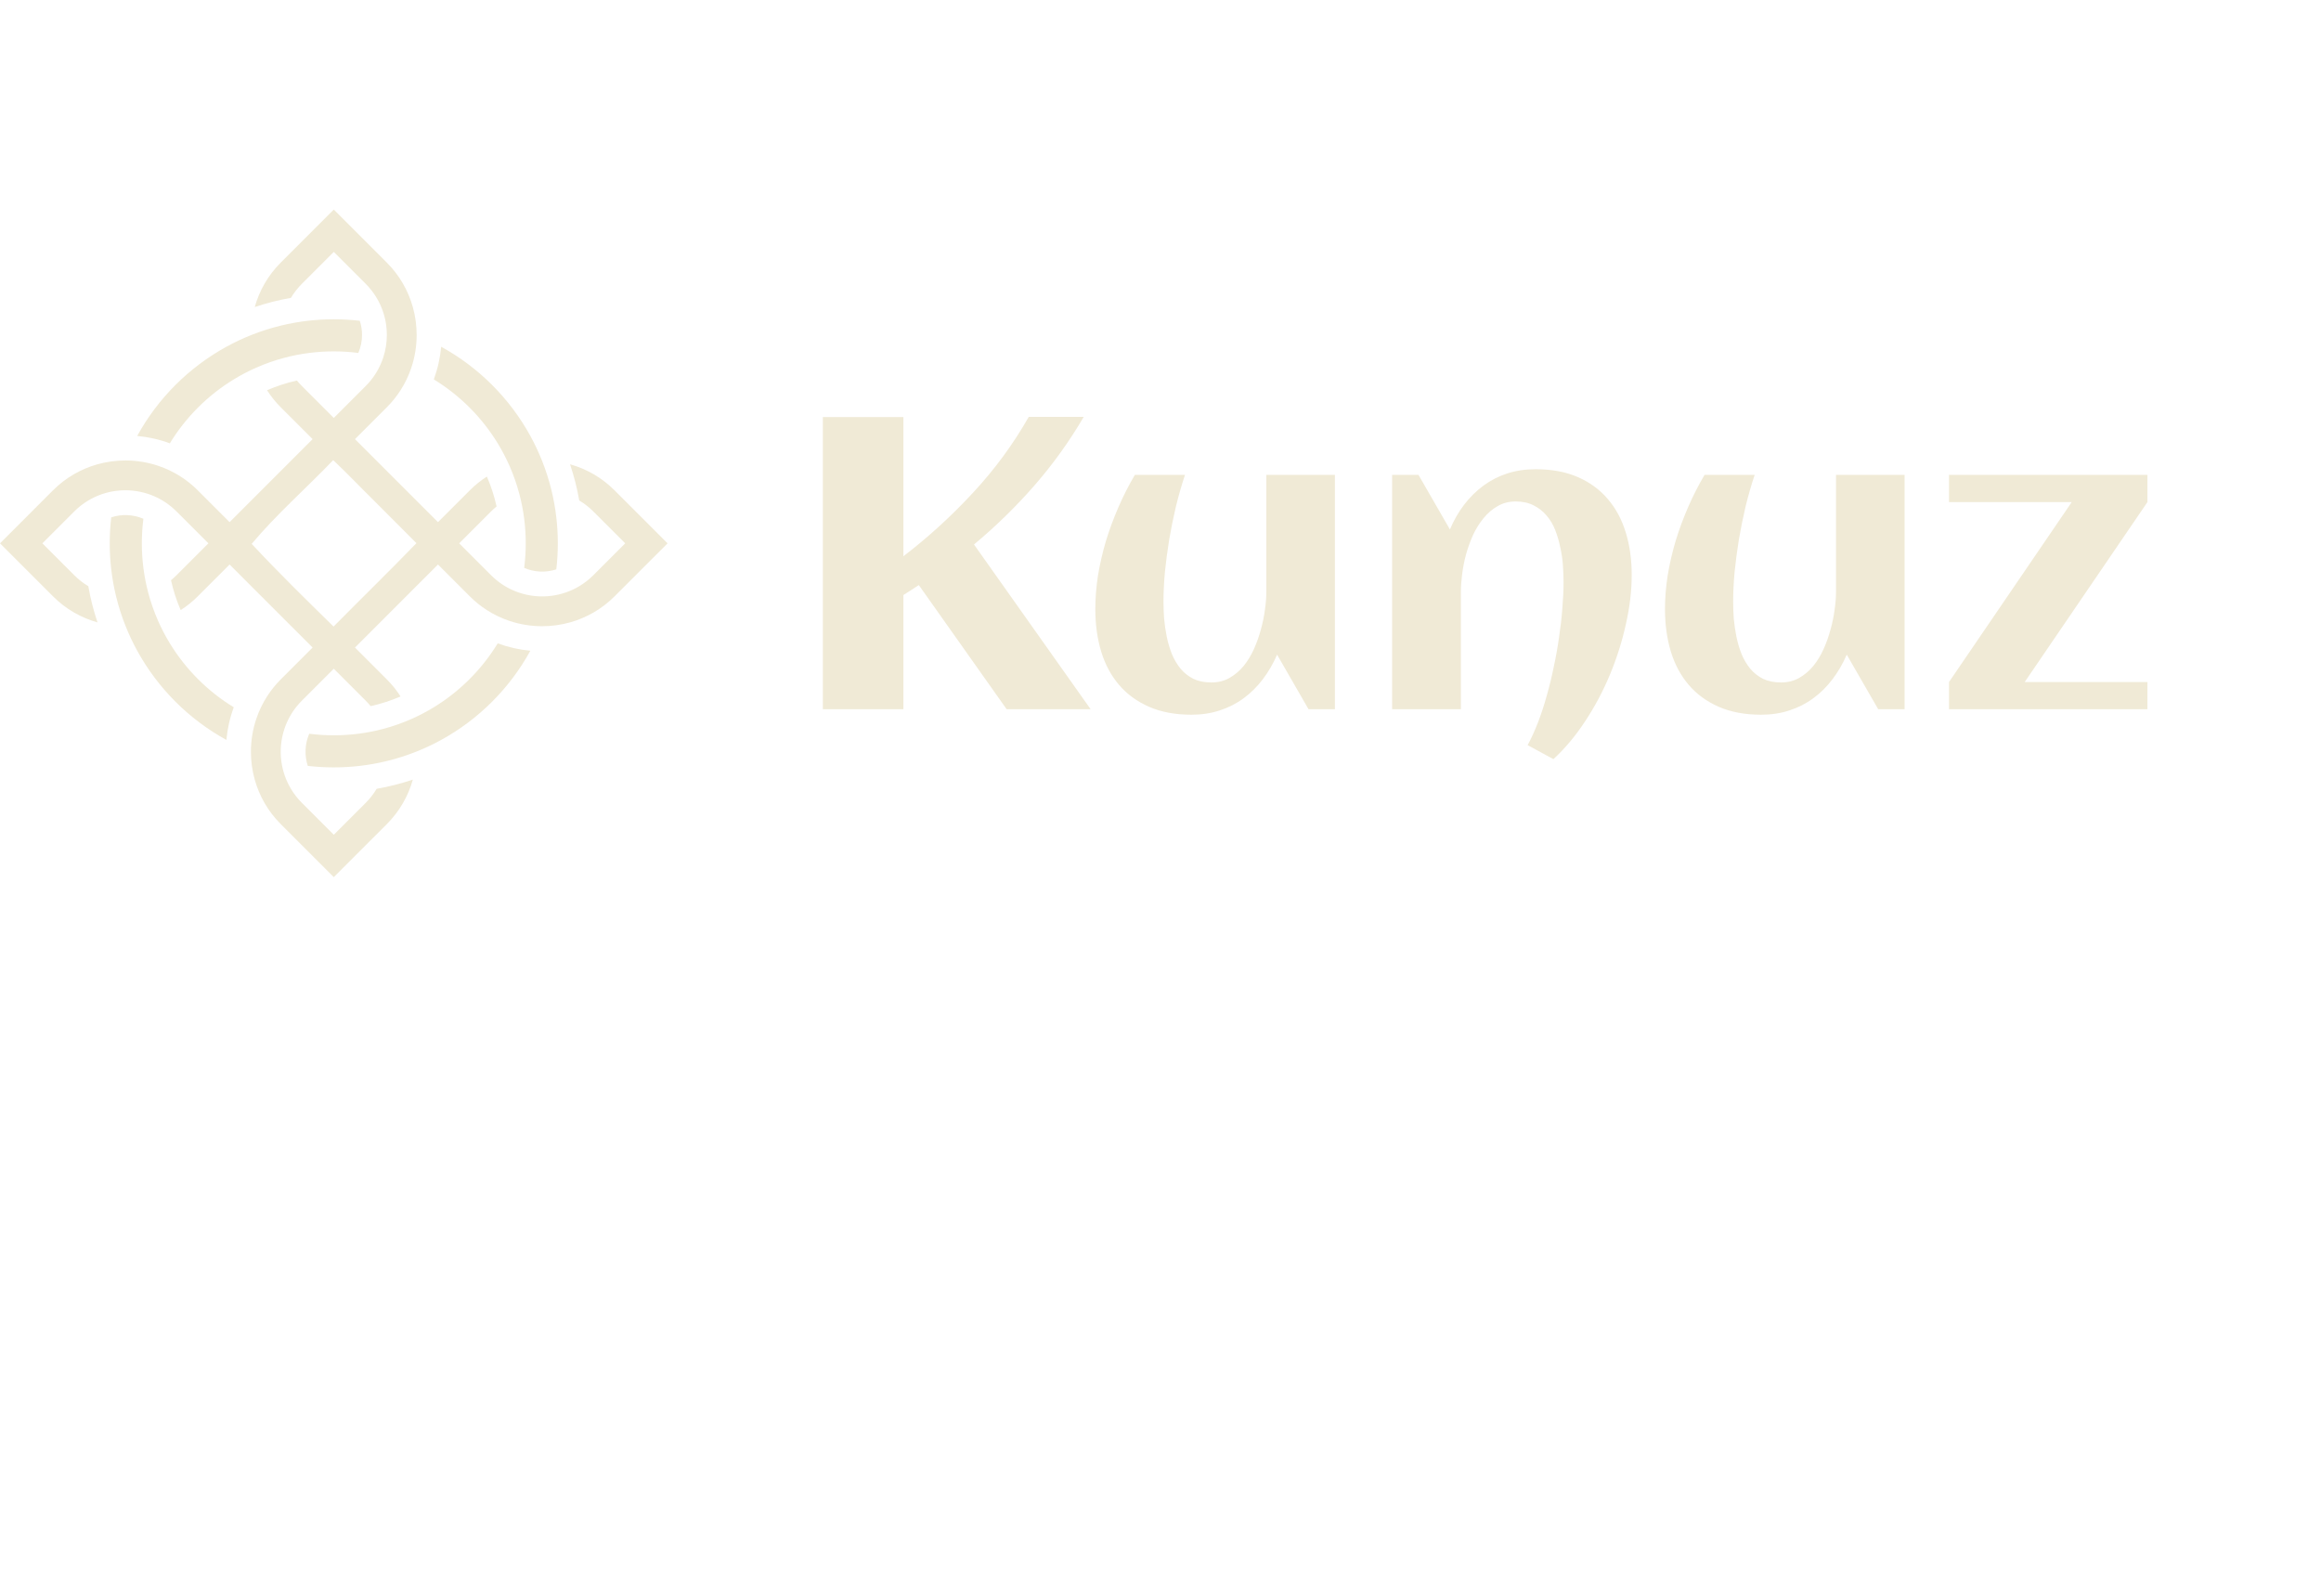
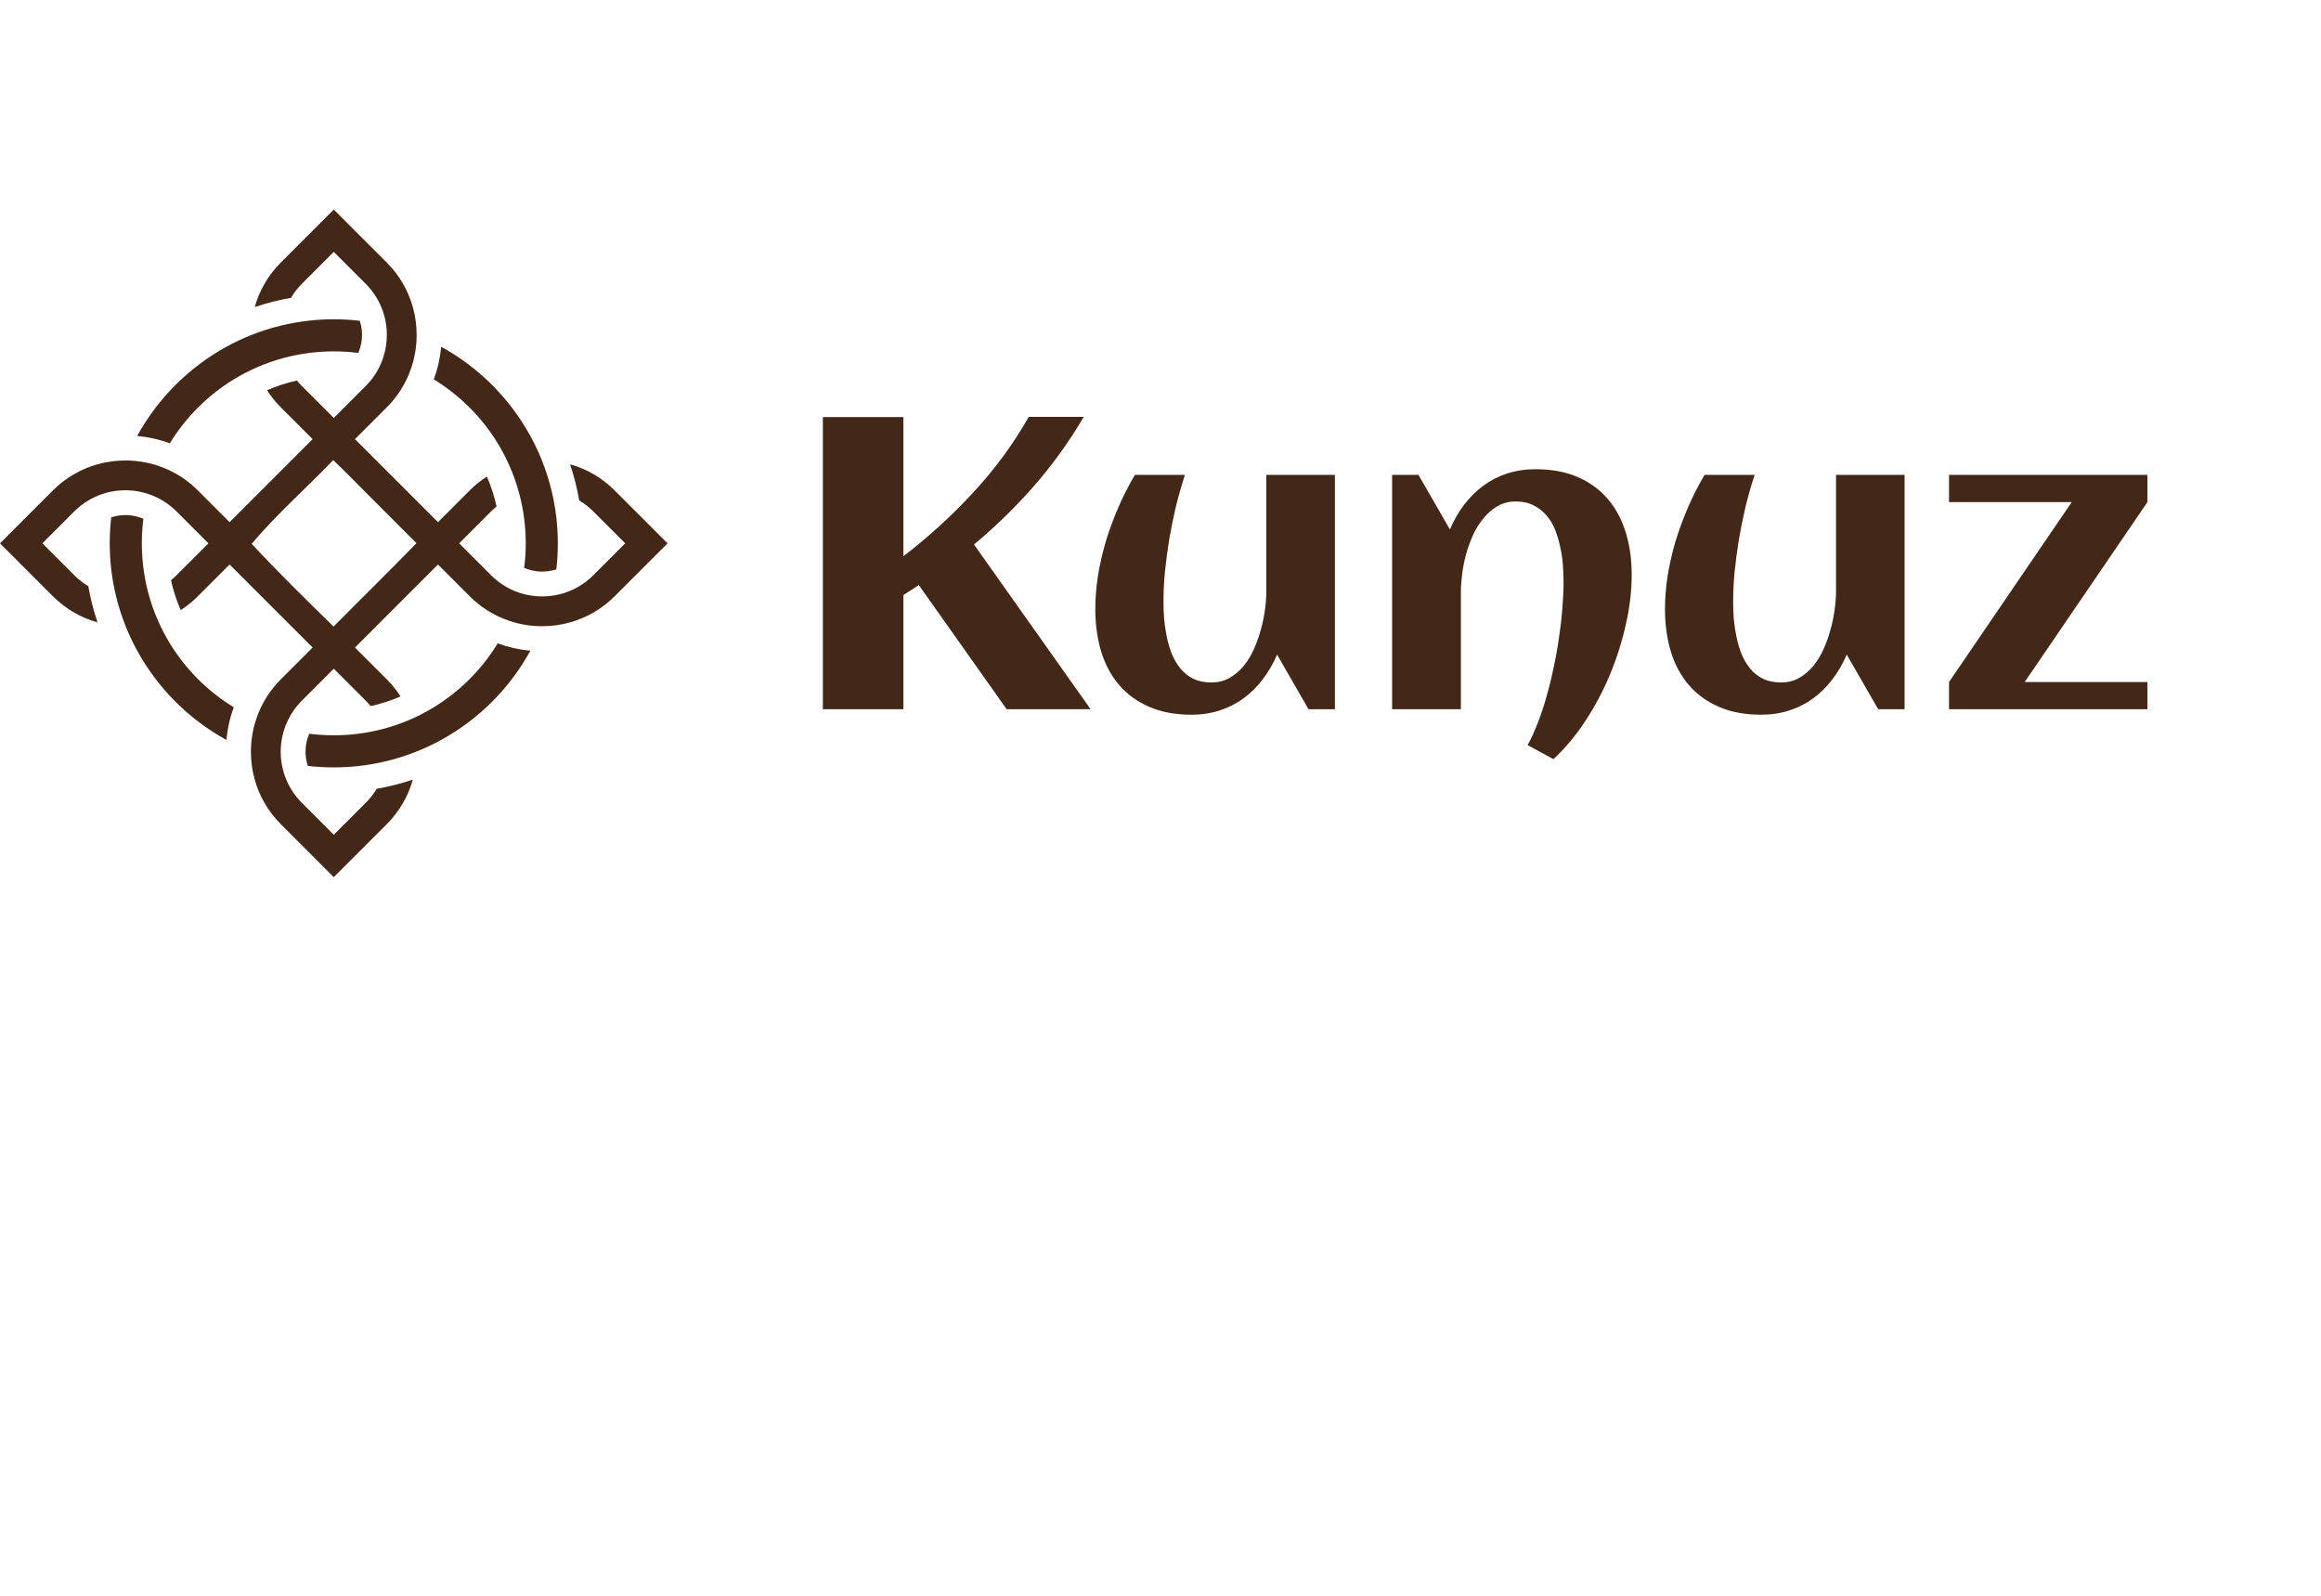
<svg xmlns="http://www.w3.org/2000/svg" width="144" height="99" viewBox="0 0 144 99" fill="none">
-   <path d="M56.049 44H51.052V25.875H56.049V34.51C57.593 33.326 59.032 32.013 60.366 30.57C61.709 29.127 62.862 27.557 63.827 25.862H67.238C66.349 27.381 65.329 28.799 64.18 30.117C63.03 31.434 61.78 32.655 60.429 33.779L67.666 44H62.455L57.005 36.297C56.846 36.406 56.686 36.511 56.527 36.611C56.376 36.712 56.216 36.813 56.049 36.914V44ZM67.956 37.782C67.956 37.119 68.01 36.431 68.119 35.718C68.237 35.005 68.4 34.291 68.61 33.578C68.828 32.865 69.088 32.16 69.391 31.463C69.693 30.767 70.033 30.1 70.41 29.462H73.519C73.309 30.092 73.121 30.75 72.953 31.438C72.793 32.118 72.655 32.802 72.537 33.49C72.428 34.17 72.34 34.837 72.273 35.491C72.214 36.146 72.185 36.754 72.185 37.316C72.185 37.644 72.198 37.996 72.223 38.374C72.256 38.743 72.311 39.116 72.386 39.494C72.462 39.863 72.567 40.22 72.701 40.564C72.844 40.908 73.024 41.214 73.242 41.483C73.46 41.743 73.725 41.953 74.035 42.112C74.354 42.263 74.727 42.339 75.155 42.339C75.575 42.339 75.948 42.246 76.276 42.062C76.611 41.869 76.905 41.621 77.157 41.319C77.408 41.008 77.622 40.656 77.799 40.262C77.975 39.867 78.118 39.465 78.227 39.053C78.344 38.634 78.428 38.227 78.478 37.833C78.537 37.43 78.566 37.069 78.566 36.75V29.462H82.821V44H81.184L79.234 40.614C78.99 41.176 78.692 41.688 78.34 42.15C77.996 42.603 77.601 42.993 77.157 43.32C76.712 43.648 76.217 43.899 75.671 44.075C75.134 44.252 74.551 44.34 73.922 44.34C72.915 44.34 72.038 44.176 71.291 43.849C70.544 43.522 69.924 43.069 69.428 42.49C68.933 41.911 68.564 41.222 68.321 40.425C68.077 39.62 67.956 38.739 67.956 37.782ZM101.235 35.667C101.235 36.649 101.114 37.673 100.87 38.739C100.635 39.804 100.304 40.849 99.876 41.873C99.448 42.897 98.936 43.857 98.34 44.755C97.745 45.661 97.09 46.442 96.377 47.096L94.778 46.228C95.005 45.808 95.219 45.338 95.42 44.818C95.621 44.298 95.802 43.748 95.961 43.169C96.129 42.582 96.276 41.978 96.402 41.357C96.536 40.736 96.645 40.123 96.729 39.519C96.822 38.907 96.889 38.315 96.931 37.744C96.981 37.165 97.006 36.628 97.006 36.133C97.006 35.806 96.993 35.458 96.968 35.089C96.943 34.711 96.889 34.337 96.805 33.968C96.729 33.591 96.624 33.23 96.49 32.886C96.356 32.542 96.175 32.24 95.949 31.98C95.731 31.72 95.462 31.51 95.143 31.35C94.833 31.191 94.463 31.111 94.036 31.111C93.616 31.111 93.243 31.208 92.915 31.401C92.588 31.585 92.299 31.833 92.047 32.143C91.795 32.445 91.577 32.794 91.392 33.188C91.216 33.582 91.069 33.989 90.952 34.409C90.843 34.82 90.763 35.227 90.713 35.63C90.662 36.033 90.637 36.393 90.637 36.712V44H86.37V29.462H88.007L89.957 32.848C90.192 32.286 90.486 31.774 90.838 31.312C91.191 30.851 91.59 30.457 92.034 30.129C92.479 29.802 92.97 29.55 93.507 29.374C94.052 29.198 94.64 29.11 95.269 29.11C96.276 29.11 97.153 29.273 97.9 29.601C98.647 29.928 99.267 30.385 99.763 30.973C100.258 31.552 100.627 32.244 100.87 33.05C101.114 33.847 101.235 34.719 101.235 35.667ZM103.299 37.782C103.299 37.119 103.354 36.431 103.463 35.718C103.581 35.005 103.744 34.291 103.954 33.578C104.172 32.865 104.432 32.16 104.734 31.463C105.036 30.767 105.376 30.1 105.754 29.462H108.863C108.653 30.092 108.464 30.75 108.296 31.438C108.137 32.118 107.999 32.802 107.881 33.49C107.772 34.17 107.684 34.837 107.617 35.491C107.558 36.146 107.529 36.754 107.529 37.316C107.529 37.644 107.541 37.996 107.566 38.374C107.6 38.743 107.655 39.116 107.73 39.494C107.806 39.863 107.91 40.22 108.045 40.564C108.187 40.908 108.368 41.214 108.586 41.483C108.804 41.743 109.068 41.953 109.379 42.112C109.698 42.263 110.071 42.339 110.499 42.339C110.919 42.339 111.292 42.246 111.619 42.062C111.955 41.869 112.249 41.621 112.5 41.319C112.752 41.008 112.966 40.656 113.142 40.262C113.319 39.867 113.461 39.465 113.57 39.053C113.688 38.634 113.772 38.227 113.822 37.833C113.881 37.43 113.91 37.069 113.91 36.75V29.462H118.165V44H116.528L114.577 40.614C114.334 41.176 114.036 41.688 113.684 42.15C113.34 42.603 112.945 42.993 112.5 43.32C112.056 43.648 111.561 43.899 111.015 44.075C110.478 44.252 109.895 44.34 109.266 44.34C108.259 44.34 107.382 44.176 106.635 43.849C105.888 43.522 105.267 43.069 104.772 42.49C104.277 41.911 103.908 41.222 103.664 40.425C103.421 39.62 103.299 38.739 103.299 37.782ZM133.231 44H120.921V42.313L128.536 31.149H120.921V29.462H133.231V31.149L125.616 42.313H133.231V44Z" fill="#F0EAD6" />
-   <path d="M32.904 40.371C32.216 40.307 31.534 40.155 30.879 39.914C29.892 41.53 28.531 42.891 26.915 43.878C26.469 44.151 26.003 44.395 25.521 44.608C24.96 44.855 24.376 45.061 23.773 45.221C23.272 45.353 22.757 45.454 22.233 45.521C21.733 45.585 21.225 45.617 20.708 45.617C20.192 45.617 19.683 45.585 19.185 45.521C18.913 46.159 18.883 46.863 19.095 47.515C19.625 47.577 20.163 47.608 20.708 47.608C21.254 47.608 21.793 47.576 22.322 47.515C22.88 47.45 23.428 47.352 23.964 47.223C24.611 47.067 25.241 46.865 25.85 46.622C26.374 46.413 26.881 46.172 27.372 45.904C29.701 44.626 31.626 42.7 32.904 40.371Z" fill="#F0EAD6" />
-   <path d="M14.503 43.879C12.887 42.892 11.525 41.53 10.538 39.914C10.266 39.468 10.022 39.003 9.809 38.52C9.562 37.959 9.356 37.375 9.196 36.772C9.064 36.271 8.963 35.756 8.896 35.231C8.833 34.733 8.8 34.224 8.8 33.708C8.8 33.192 8.833 32.683 8.896 32.184C8.258 31.913 7.554 31.883 6.901 32.095C6.84 32.624 6.808 33.162 6.808 33.708C6.808 34.254 6.84 34.792 6.901 35.321C6.966 35.879 7.064 36.427 7.193 36.963C7.349 37.61 7.551 38.241 7.795 38.85C8.004 39.373 8.244 39.881 8.513 40.371C9.791 42.7 11.717 44.626 14.046 45.904C14.109 45.216 14.261 44.534 14.503 43.879Z" fill="#F0EAD6" />
-   <path d="M22.461 20.779C22.461 20.483 22.415 20.187 22.322 19.901C21.792 19.84 21.253 19.808 20.708 19.808C20.162 19.808 19.624 19.84 19.095 19.901C18.537 19.966 17.989 20.064 17.454 20.193C16.806 20.349 16.176 20.55 15.567 20.794C15.043 21.003 14.536 21.243 14.046 21.512C11.716 22.79 9.79 24.716 8.512 27.046C9.2 27.109 9.882 27.261 10.537 27.503C11.524 25.886 12.886 24.525 14.502 23.538C14.949 23.265 15.414 23.021 15.897 22.808C16.458 22.561 17.042 22.355 17.645 22.196C18.146 22.063 18.66 21.962 19.184 21.896C19.683 21.832 20.192 21.799 20.708 21.799C21.224 21.799 21.733 21.832 22.232 21.896C22.384 21.537 22.461 21.158 22.461 20.779Z" fill="#F0EAD6" />
-   <path d="M34.608 33.708C34.608 33.163 34.577 32.624 34.515 32.094C34.45 31.537 34.352 30.989 34.224 30.453C34.067 29.806 33.866 29.176 33.623 28.567C33.413 28.043 33.173 27.536 32.905 27.046C31.627 24.716 29.701 22.791 27.372 21.512C27.308 22.201 27.156 22.883 26.915 23.538C28.531 24.525 29.893 25.887 30.88 27.503C31.152 27.949 31.395 28.414 31.608 28.896C31.856 29.457 32.062 30.041 32.221 30.644C32.354 31.145 32.455 31.66 32.522 32.184C32.585 32.683 32.618 33.192 32.618 33.708C32.618 34.224 32.585 34.733 32.522 35.232C33.159 35.504 33.863 35.534 34.515 35.322C34.577 34.792 34.608 34.254 34.608 33.708Z" fill="#F0EAD6" />
-   <path d="M41.417 33.709L38.126 30.417C37.334 29.625 36.38 29.087 35.367 28.804C35.612 29.53 35.803 30.28 35.938 31.049C36.249 31.235 36.543 31.462 36.812 31.731L38.79 33.708L36.812 35.686C36.543 35.955 36.249 36.182 35.938 36.368C35.405 36.687 34.82 36.885 34.223 36.963C33.554 37.051 32.868 36.987 32.221 36.772C31.718 36.605 31.239 36.346 30.809 35.996C30.69 35.899 30.575 35.796 30.465 35.685L28.488 33.708L30.236 31.959L30.464 31.731C30.575 31.62 30.69 31.516 30.809 31.42C30.666 30.776 30.463 30.157 30.207 29.566C29.832 29.806 29.478 30.09 29.151 30.417L27.174 32.395L22.023 27.244L24 25.267C24.327 24.939 24.611 24.585 24.851 24.21C25.135 23.767 25.358 23.296 25.521 22.809C25.739 22.157 25.849 21.475 25.85 20.794C25.851 20.206 25.772 19.618 25.613 19.049C25.329 18.037 24.791 17.083 23.999 16.291L20.708 13L17.418 16.291C16.626 17.083 16.088 18.037 15.805 19.049C16.53 18.805 17.28 18.613 18.049 18.479C18.236 18.167 18.463 17.873 18.731 17.605L20.709 15.627L22.686 17.604C22.954 17.873 23.181 18.167 23.368 18.479C23.686 19.011 23.885 19.596 23.963 20.193C23.988 20.387 24.001 20.583 24.001 20.779C24.001 21.258 23.925 21.736 23.772 22.196C23.605 22.699 23.346 23.178 22.996 23.608C22.9 23.727 22.796 23.842 22.686 23.952L20.708 25.929L18.732 23.952C18.621 23.842 18.518 23.727 18.421 23.608C17.778 23.751 17.158 23.954 16.567 24.209C16.807 24.584 17.091 24.939 17.418 25.267L19.395 27.244L14.244 32.395L12.267 30.417C11.94 30.09 11.585 29.806 11.21 29.566C10.767 29.282 10.296 29.059 9.809 28.896C9.157 28.678 8.476 28.568 7.794 28.567C7.207 28.565 6.619 28.645 6.049 28.804C5.037 29.087 4.083 29.625 3.291 30.417L0 33.708L3.291 36.999C4.083 37.791 5.037 38.329 6.05 38.613C5.805 37.887 5.613 37.137 5.479 36.367C5.167 36.181 4.873 35.954 4.605 35.685L2.628 33.708L4.605 31.731C4.873 31.463 5.167 31.235 5.479 31.049C6.012 30.731 6.596 30.532 7.193 30.454C7.863 30.366 8.549 30.43 9.196 30.645C9.699 30.812 10.179 31.07 10.608 31.421C10.727 31.517 10.842 31.621 10.953 31.731L12.93 33.708L10.953 35.685C10.842 35.796 10.727 35.899 10.609 35.996C10.752 36.639 10.954 37.26 11.21 37.85C11.585 37.61 11.94 37.327 12.267 36.999L14.244 35.022L19.395 40.173L17.418 42.15C17.091 42.477 16.807 42.832 16.567 43.207C16.283 43.65 16.06 44.121 15.897 44.608C15.679 45.26 15.569 45.941 15.568 46.622C15.566 47.21 15.645 47.798 15.804 48.367C16.088 49.38 16.625 50.334 17.418 51.126L20.708 54.417L24 51.126C24.792 50.334 25.33 49.379 25.613 48.367C24.887 48.611 24.137 48.803 23.368 48.937C23.182 49.249 22.954 49.544 22.686 49.812L20.709 51.789L18.732 49.812C18.463 49.543 18.236 49.249 18.05 48.938C17.731 48.405 17.533 47.82 17.454 47.223C17.367 46.553 17.43 45.868 17.645 45.221C17.812 44.718 18.07 44.238 18.421 43.808C18.517 43.69 18.621 43.575 18.732 43.464L20.708 41.487L22.686 43.465C22.796 43.575 22.9 43.69 22.996 43.808C23.64 43.665 24.26 43.463 24.851 43.207C24.611 42.832 24.327 42.477 24 42.15L22.023 40.173L27.173 35.022L29.151 36.999C29.478 37.327 29.832 37.61 30.207 37.85C30.65 38.134 31.121 38.358 31.608 38.521C32.26 38.739 32.941 38.848 33.622 38.85C34.21 38.851 34.798 38.772 35.367 38.613C36.379 38.329 37.334 37.792 38.126 36.999L41.417 33.709ZM25.837 33.698C24.155 35.435 22.404 37.144 20.695 38.871C18.987 37.195 17.252 35.502 15.615 33.741C17.133 31.927 19.009 30.281 20.673 28.546C21.551 29.373 22.399 30.269 23.266 31.122C24.123 31.981 24.98 32.839 25.837 33.698Z" fill="#F0EAD6" />
+   <path d="M56.049 44H51.052V25.875H56.049V34.51C57.593 33.326 59.032 32.013 60.366 30.57C61.709 29.127 62.862 27.557 63.827 25.862H67.238C66.349 27.381 65.329 28.799 64.18 30.117C63.03 31.434 61.78 32.655 60.429 33.779L67.666 44H62.455L57.005 36.297C56.846 36.406 56.686 36.511 56.527 36.611C56.376 36.712 56.216 36.813 56.049 36.914V44ZM67.956 37.782C67.956 37.119 68.01 36.431 68.119 35.718C68.237 35.005 68.4 34.291 68.61 33.578C68.828 32.865 69.088 32.16 69.391 31.463C69.693 30.767 70.033 30.1 70.41 29.462H73.519C73.309 30.092 73.121 30.75 72.953 31.438C72.793 32.118 72.655 32.802 72.537 33.49C72.428 34.17 72.34 34.837 72.273 35.491C72.214 36.146 72.185 36.754 72.185 37.316C72.185 37.644 72.198 37.996 72.223 38.374C72.256 38.743 72.311 39.116 72.386 39.494C72.462 39.863 72.567 40.22 72.701 40.564C72.844 40.908 73.024 41.214 73.242 41.483C73.46 41.743 73.725 41.953 74.035 42.112C74.354 42.263 74.727 42.339 75.155 42.339C75.575 42.339 75.948 42.246 76.276 42.062C76.611 41.869 76.905 41.621 77.157 41.319C77.408 41.008 77.622 40.656 77.799 40.262C77.975 39.867 78.118 39.465 78.227 39.053C78.344 38.634 78.428 38.227 78.478 37.833C78.537 37.43 78.566 37.069 78.566 36.75V29.462H82.821V44H81.184L79.234 40.614C78.99 41.176 78.692 41.688 78.34 42.15C77.996 42.603 77.601 42.993 77.157 43.32C76.712 43.648 76.217 43.899 75.671 44.075C75.134 44.252 74.551 44.34 73.922 44.34C72.915 44.34 72.038 44.176 71.291 43.849C70.544 43.522 69.924 43.069 69.428 42.49C68.933 41.911 68.564 41.222 68.321 40.425C68.077 39.62 67.956 38.739 67.956 37.782ZM101.235 35.667C101.235 36.649 101.114 37.673 100.87 38.739C100.635 39.804 100.304 40.849 99.876 41.873C99.448 42.897 98.936 43.857 98.34 44.755C97.745 45.661 97.09 46.442 96.377 47.096L94.778 46.228C95.005 45.808 95.219 45.338 95.42 44.818C95.621 44.298 95.802 43.748 95.961 43.169C96.129 42.582 96.276 41.978 96.402 41.357C96.536 40.736 96.645 40.123 96.729 39.519C96.822 38.907 96.889 38.315 96.931 37.744C96.981 37.165 97.006 36.628 97.006 36.133C97.006 35.806 96.993 35.458 96.968 35.089C96.943 34.711 96.889 34.337 96.805 33.968C96.729 33.591 96.624 33.23 96.49 32.886C96.356 32.542 96.175 32.24 95.949 31.98C95.731 31.72 95.462 31.51 95.143 31.35C94.833 31.191 94.463 31.111 94.036 31.111C93.616 31.111 93.243 31.208 92.915 31.401C92.588 31.585 92.299 31.833 92.047 32.143C91.795 32.445 91.577 32.794 91.392 33.188C91.216 33.582 91.069 33.989 90.952 34.409C90.843 34.82 90.763 35.227 90.713 35.63C90.662 36.033 90.637 36.393 90.637 36.712V44H86.37V29.462H88.007L89.957 32.848C90.192 32.286 90.486 31.774 90.838 31.312C91.191 30.851 91.59 30.457 92.034 30.129C92.479 29.802 92.97 29.55 93.507 29.374C94.052 29.198 94.64 29.11 95.269 29.11C96.276 29.11 97.153 29.273 97.9 29.601C98.647 29.928 99.267 30.385 99.763 30.973C100.258 31.552 100.627 32.244 100.87 33.05C101.114 33.847 101.235 34.719 101.235 35.667ZM103.299 37.782C103.299 37.119 103.354 36.431 103.463 35.718C103.581 35.005 103.744 34.291 103.954 33.578C104.172 32.865 104.432 32.16 104.734 31.463C105.036 30.767 105.376 30.1 105.754 29.462H108.863C108.653 30.092 108.464 30.75 108.296 31.438C108.137 32.118 107.999 32.802 107.881 33.49C107.772 34.17 107.684 34.837 107.617 35.491C107.558 36.146 107.529 36.754 107.529 37.316C107.529 37.644 107.541 37.996 107.566 38.374C107.6 38.743 107.655 39.116 107.73 39.494C107.806 39.863 107.91 40.22 108.045 40.564C108.187 40.908 108.368 41.214 108.586 41.483C108.804 41.743 109.068 41.953 109.379 42.112C109.698 42.263 110.071 42.339 110.499 42.339C110.919 42.339 111.292 42.246 111.619 42.062C111.955 41.869 112.249 41.621 112.5 41.319C112.752 41.008 112.966 40.656 113.142 40.262C113.319 39.867 113.461 39.465 113.57 39.053C113.688 38.634 113.772 38.227 113.822 37.833C113.881 37.43 113.91 37.069 113.91 36.75V29.462H118.165V44H116.528L114.577 40.614C114.334 41.176 114.036 41.688 113.684 42.15C113.34 42.603 112.945 42.993 112.5 43.32C112.056 43.648 111.561 43.899 111.015 44.075C110.478 44.252 109.895 44.34 109.266 44.34C108.259 44.34 107.382 44.176 106.635 43.849C105.888 43.522 105.267 43.069 104.772 42.49C104.277 41.911 103.908 41.222 103.664 40.425C103.421 39.62 103.299 38.739 103.299 37.782ZM133.231 44H120.921V42.313L128.536 31.149H120.921V29.462H133.231V31.149L125.616 42.313H133.231V44Z" fill="#432817" />
+   <path d="M32.904 40.371C32.216 40.307 31.534 40.155 30.879 39.914C29.892 41.53 28.531 42.891 26.915 43.878C26.469 44.151 26.003 44.395 25.521 44.608C24.96 44.855 24.376 45.061 23.773 45.221C23.272 45.353 22.757 45.454 22.233 45.521C21.733 45.585 21.225 45.617 20.708 45.617C20.192 45.617 19.683 45.585 19.185 45.521C18.913 46.159 18.883 46.863 19.095 47.515C19.625 47.577 20.163 47.608 20.708 47.608C21.254 47.608 21.793 47.576 22.322 47.515C22.88 47.45 23.428 47.352 23.964 47.223C24.611 47.067 25.241 46.865 25.85 46.622C26.374 46.413 26.881 46.172 27.372 45.904C29.701 44.626 31.626 42.7 32.904 40.371Z" fill="#432817" />
+   <path d="M14.503 43.879C12.887 42.892 11.525 41.53 10.538 39.914C10.266 39.468 10.022 39.003 9.809 38.52C9.562 37.959 9.356 37.375 9.196 36.772C9.064 36.271 8.963 35.756 8.896 35.231C8.833 34.733 8.8 34.224 8.8 33.708C8.8 33.192 8.833 32.683 8.896 32.184C8.258 31.913 7.554 31.883 6.901 32.095C6.84 32.624 6.808 33.162 6.808 33.708C6.808 34.254 6.84 34.792 6.901 35.321C6.966 35.879 7.064 36.427 7.193 36.963C7.349 37.61 7.551 38.241 7.795 38.85C8.004 39.373 8.244 39.881 8.513 40.371C9.791 42.7 11.717 44.626 14.046 45.904C14.109 45.216 14.261 44.534 14.503 43.879Z" fill="#432817" />
+   <path d="M22.461 20.779C22.461 20.483 22.415 20.187 22.322 19.901C21.792 19.84 21.253 19.808 20.708 19.808C20.162 19.808 19.624 19.84 19.095 19.901C18.537 19.966 17.989 20.064 17.454 20.193C16.806 20.349 16.176 20.55 15.567 20.794C15.043 21.003 14.536 21.243 14.046 21.512C11.716 22.79 9.79 24.716 8.512 27.046C9.2 27.109 9.882 27.261 10.537 27.503C11.524 25.886 12.886 24.525 14.502 23.538C14.949 23.265 15.414 23.021 15.897 22.808C16.458 22.561 17.042 22.355 17.645 22.196C18.146 22.063 18.66 21.962 19.184 21.896C19.683 21.832 20.192 21.799 20.708 21.799C21.224 21.799 21.733 21.832 22.232 21.896C22.384 21.537 22.461 21.158 22.461 20.779Z" fill="#432817" />
+   <path d="M34.608 33.708C34.608 33.163 34.577 32.624 34.515 32.094C34.45 31.537 34.352 30.989 34.224 30.453C34.067 29.806 33.866 29.176 33.623 28.567C33.413 28.043 33.173 27.536 32.905 27.046C31.627 24.716 29.701 22.791 27.372 21.512C27.308 22.201 27.156 22.883 26.915 23.538C28.531 24.525 29.893 25.887 30.88 27.503C31.152 27.949 31.395 28.414 31.608 28.896C31.856 29.457 32.062 30.041 32.221 30.644C32.354 31.145 32.455 31.66 32.522 32.184C32.585 32.683 32.618 33.192 32.618 33.708C32.618 34.224 32.585 34.733 32.522 35.232C33.159 35.504 33.863 35.534 34.515 35.322C34.577 34.792 34.608 34.254 34.608 33.708Z" fill="#432817" />
+   <path d="M41.417 33.709L38.126 30.417C37.334 29.625 36.38 29.087 35.367 28.804C35.612 29.53 35.803 30.28 35.938 31.049C36.249 31.235 36.543 31.462 36.812 31.731L38.79 33.708L36.812 35.686C36.543 35.955 36.249 36.182 35.938 36.368C35.405 36.687 34.82 36.885 34.223 36.963C33.554 37.051 32.868 36.987 32.221 36.772C31.718 36.605 31.239 36.346 30.809 35.996C30.69 35.899 30.575 35.796 30.465 35.685L28.488 33.708L30.236 31.959L30.464 31.731C30.575 31.62 30.69 31.516 30.809 31.42C30.666 30.776 30.463 30.157 30.207 29.566C29.832 29.806 29.478 30.09 29.151 30.417L27.174 32.395L22.023 27.244L24 25.267C24.327 24.939 24.611 24.585 24.851 24.21C25.135 23.767 25.358 23.296 25.521 22.809C25.739 22.157 25.849 21.475 25.85 20.794C25.851 20.206 25.772 19.618 25.613 19.049C25.329 18.037 24.791 17.083 23.999 16.291L20.708 13L17.418 16.291C16.626 17.083 16.088 18.037 15.805 19.049C16.53 18.805 17.28 18.613 18.049 18.479C18.236 18.167 18.463 17.873 18.731 17.605L20.709 15.627L22.686 17.604C22.954 17.873 23.181 18.167 23.368 18.479C23.686 19.011 23.885 19.596 23.963 20.193C23.988 20.387 24.001 20.583 24.001 20.779C24.001 21.258 23.925 21.736 23.772 22.196C23.605 22.699 23.346 23.178 22.996 23.608C22.9 23.727 22.796 23.842 22.686 23.952L20.708 25.929L18.732 23.952C18.621 23.842 18.518 23.727 18.421 23.608C17.778 23.751 17.158 23.954 16.567 24.209C16.807 24.584 17.091 24.939 17.418 25.267L19.395 27.244L14.244 32.395L12.267 30.417C11.94 30.09 11.585 29.806 11.21 29.566C10.767 29.282 10.296 29.059 9.809 28.896C9.157 28.678 8.476 28.568 7.794 28.567C7.207 28.565 6.619 28.645 6.049 28.804C5.037 29.087 4.083 29.625 3.291 30.417L0 33.708L3.291 36.999C4.083 37.791 5.037 38.329 6.05 38.613C5.805 37.887 5.613 37.137 5.479 36.367C5.167 36.181 4.873 35.954 4.605 35.685L2.628 33.708L4.605 31.731C4.873 31.463 5.167 31.235 5.479 31.049C6.012 30.731 6.596 30.532 7.193 30.454C7.863 30.366 8.549 30.43 9.196 30.645C9.699 30.812 10.179 31.07 10.608 31.421C10.727 31.517 10.842 31.621 10.953 31.731L12.93 33.708L10.953 35.685C10.842 35.796 10.727 35.899 10.609 35.996C10.752 36.639 10.954 37.26 11.21 37.85C11.585 37.61 11.94 37.327 12.267 36.999L14.244 35.022L19.395 40.173L17.418 42.15C17.091 42.477 16.807 42.832 16.567 43.207C16.283 43.65 16.06 44.121 15.897 44.608C15.679 45.26 15.569 45.941 15.568 46.622C15.566 47.21 15.645 47.798 15.804 48.367C16.088 49.38 16.625 50.334 17.418 51.126L20.708 54.417L24 51.126C24.792 50.334 25.33 49.379 25.613 48.367C24.887 48.611 24.137 48.803 23.368 48.937C23.182 49.249 22.954 49.544 22.686 49.812L20.709 51.789L18.732 49.812C18.463 49.543 18.236 49.249 18.05 48.938C17.731 48.405 17.533 47.82 17.454 47.223C17.367 46.553 17.43 45.868 17.645 45.221C17.812 44.718 18.07 44.238 18.421 43.808C18.517 43.69 18.621 43.575 18.732 43.464L20.708 41.487L22.686 43.465C22.796 43.575 22.9 43.69 22.996 43.808C23.64 43.665 24.26 43.463 24.851 43.207C24.611 42.832 24.327 42.477 24 42.15L22.023 40.173L27.173 35.022L29.151 36.999C29.478 37.327 29.832 37.61 30.207 37.85C30.65 38.134 31.121 38.358 31.608 38.521C32.26 38.739 32.941 38.848 33.622 38.85C34.21 38.851 34.798 38.772 35.367 38.613C36.379 38.329 37.334 37.792 38.126 36.999L41.417 33.709ZM25.837 33.698C24.155 35.435 22.404 37.144 20.695 38.871C18.987 37.195 17.252 35.502 15.615 33.741C17.133 31.927 19.009 30.281 20.673 28.546C21.551 29.373 22.399 30.269 23.266 31.122C24.123 31.981 24.98 32.839 25.837 33.698Z" fill="#432817" />
</svg>
